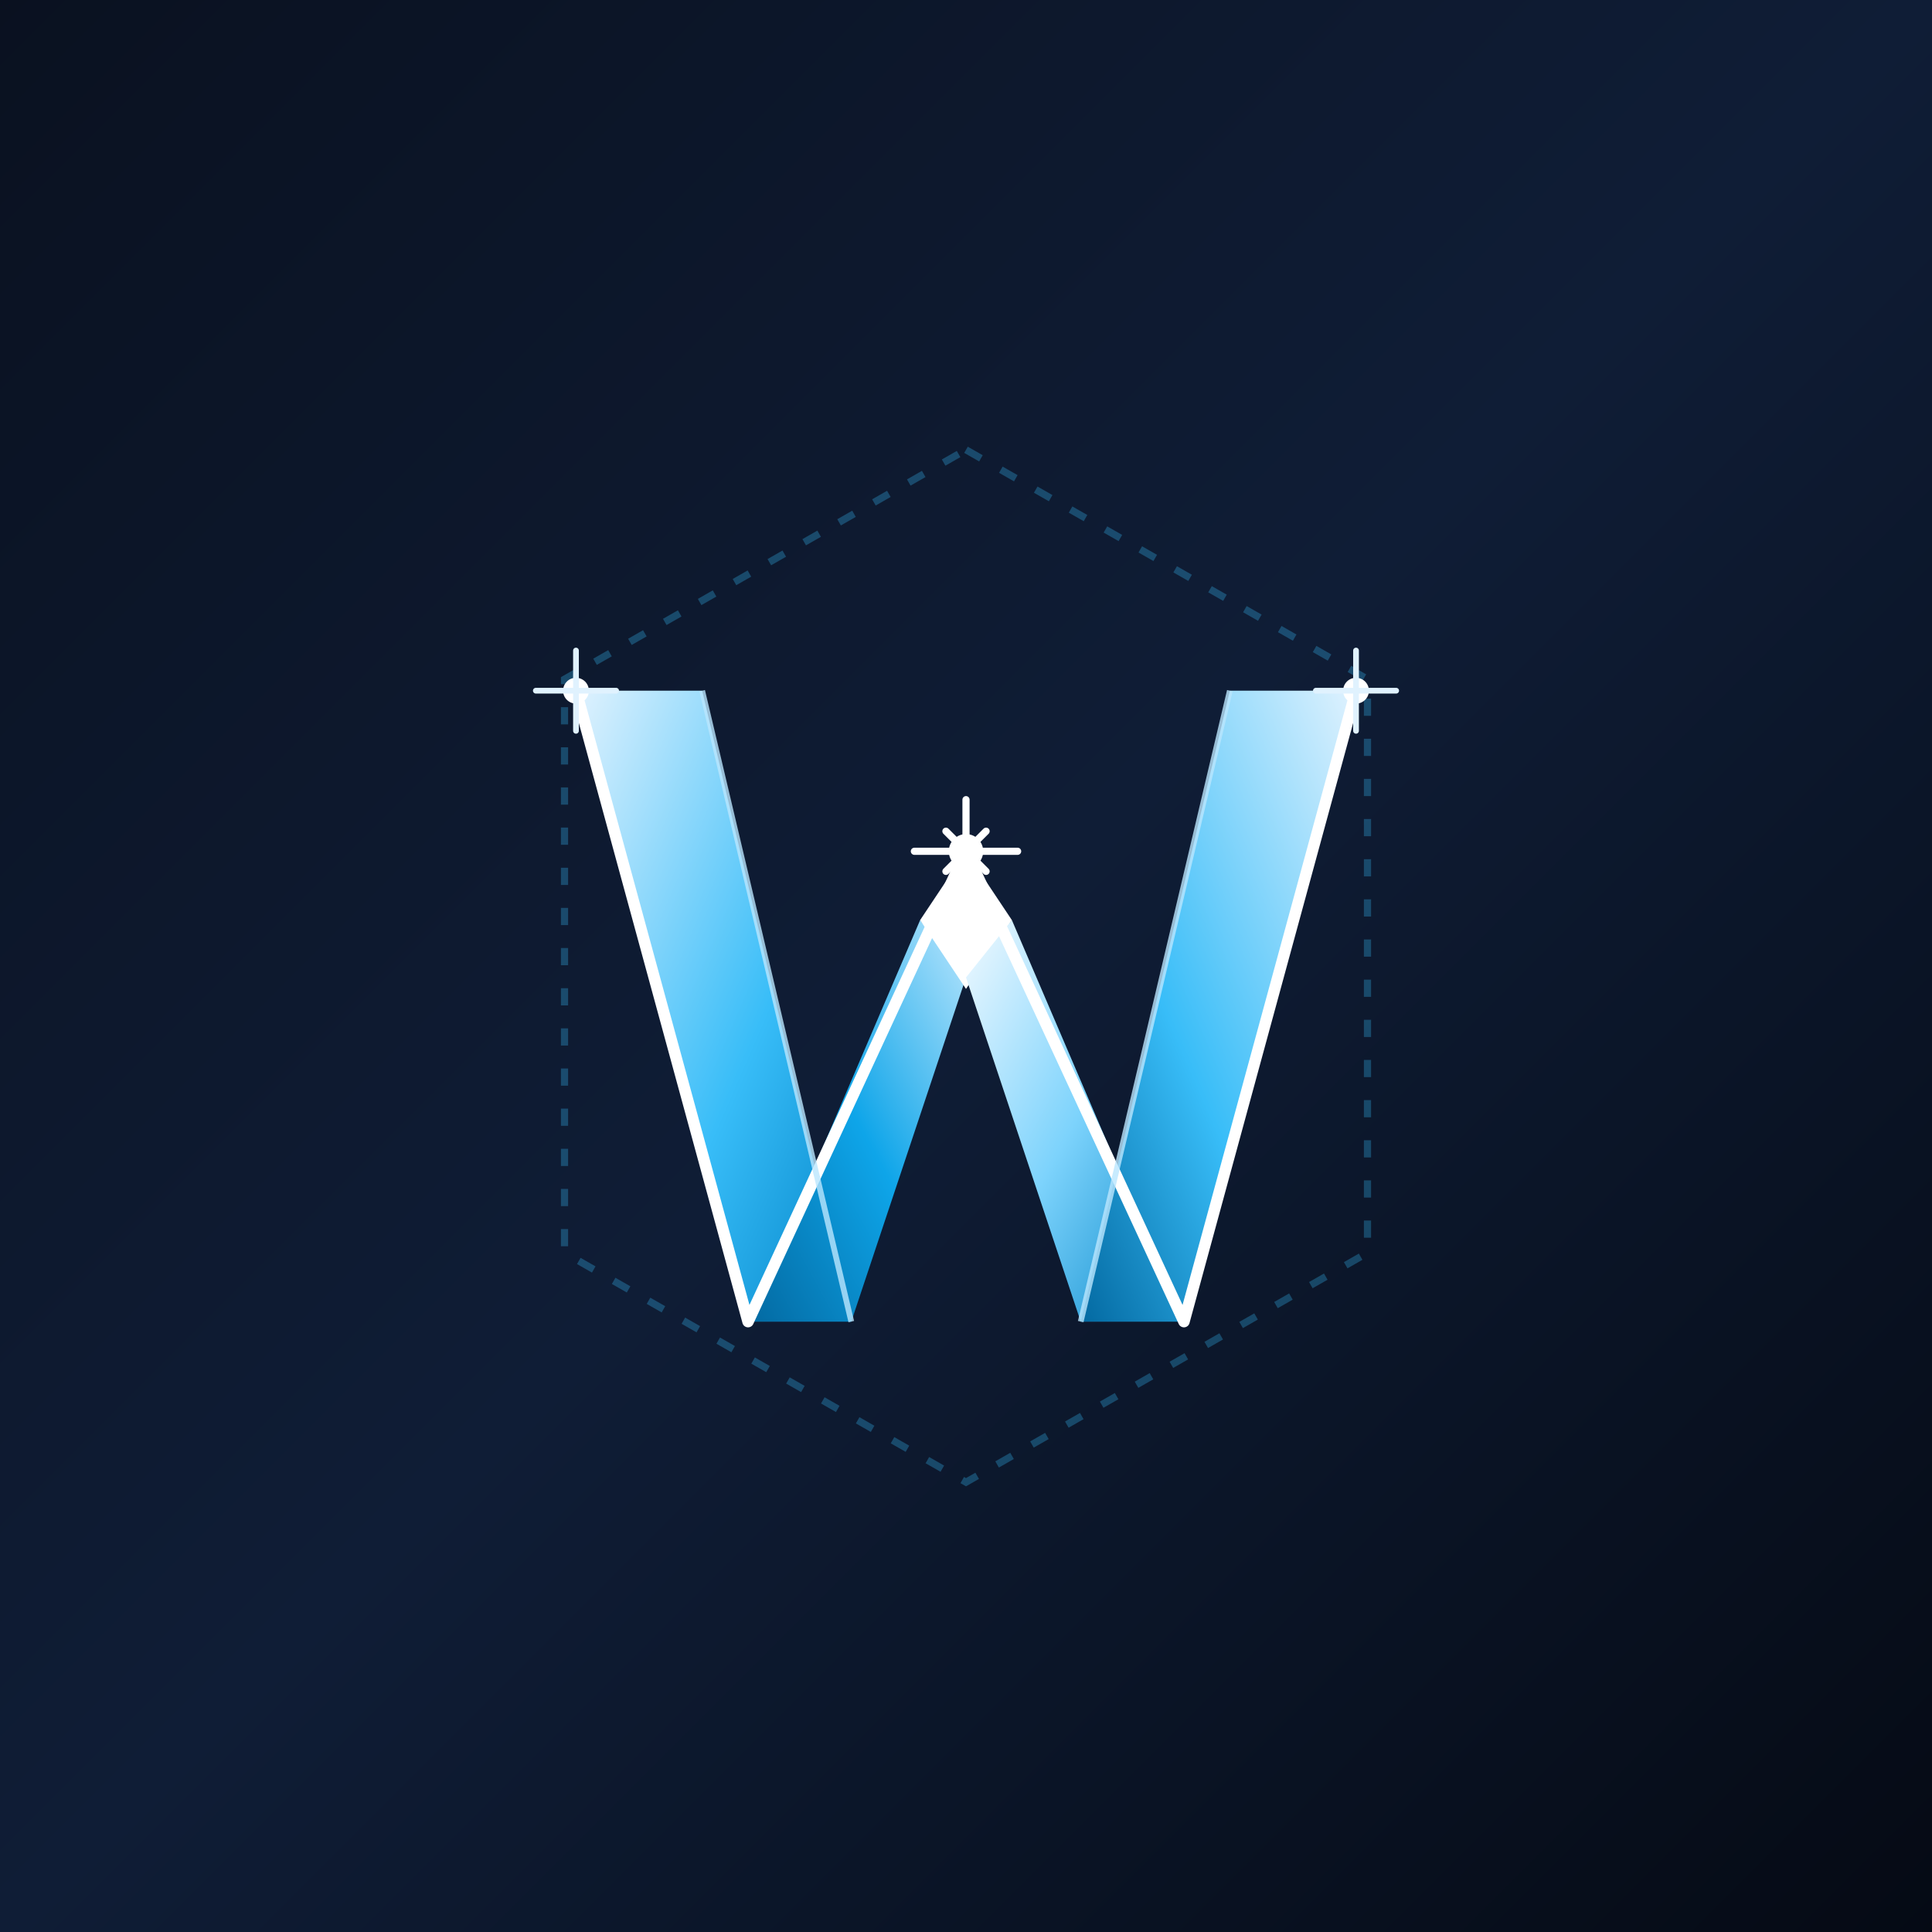
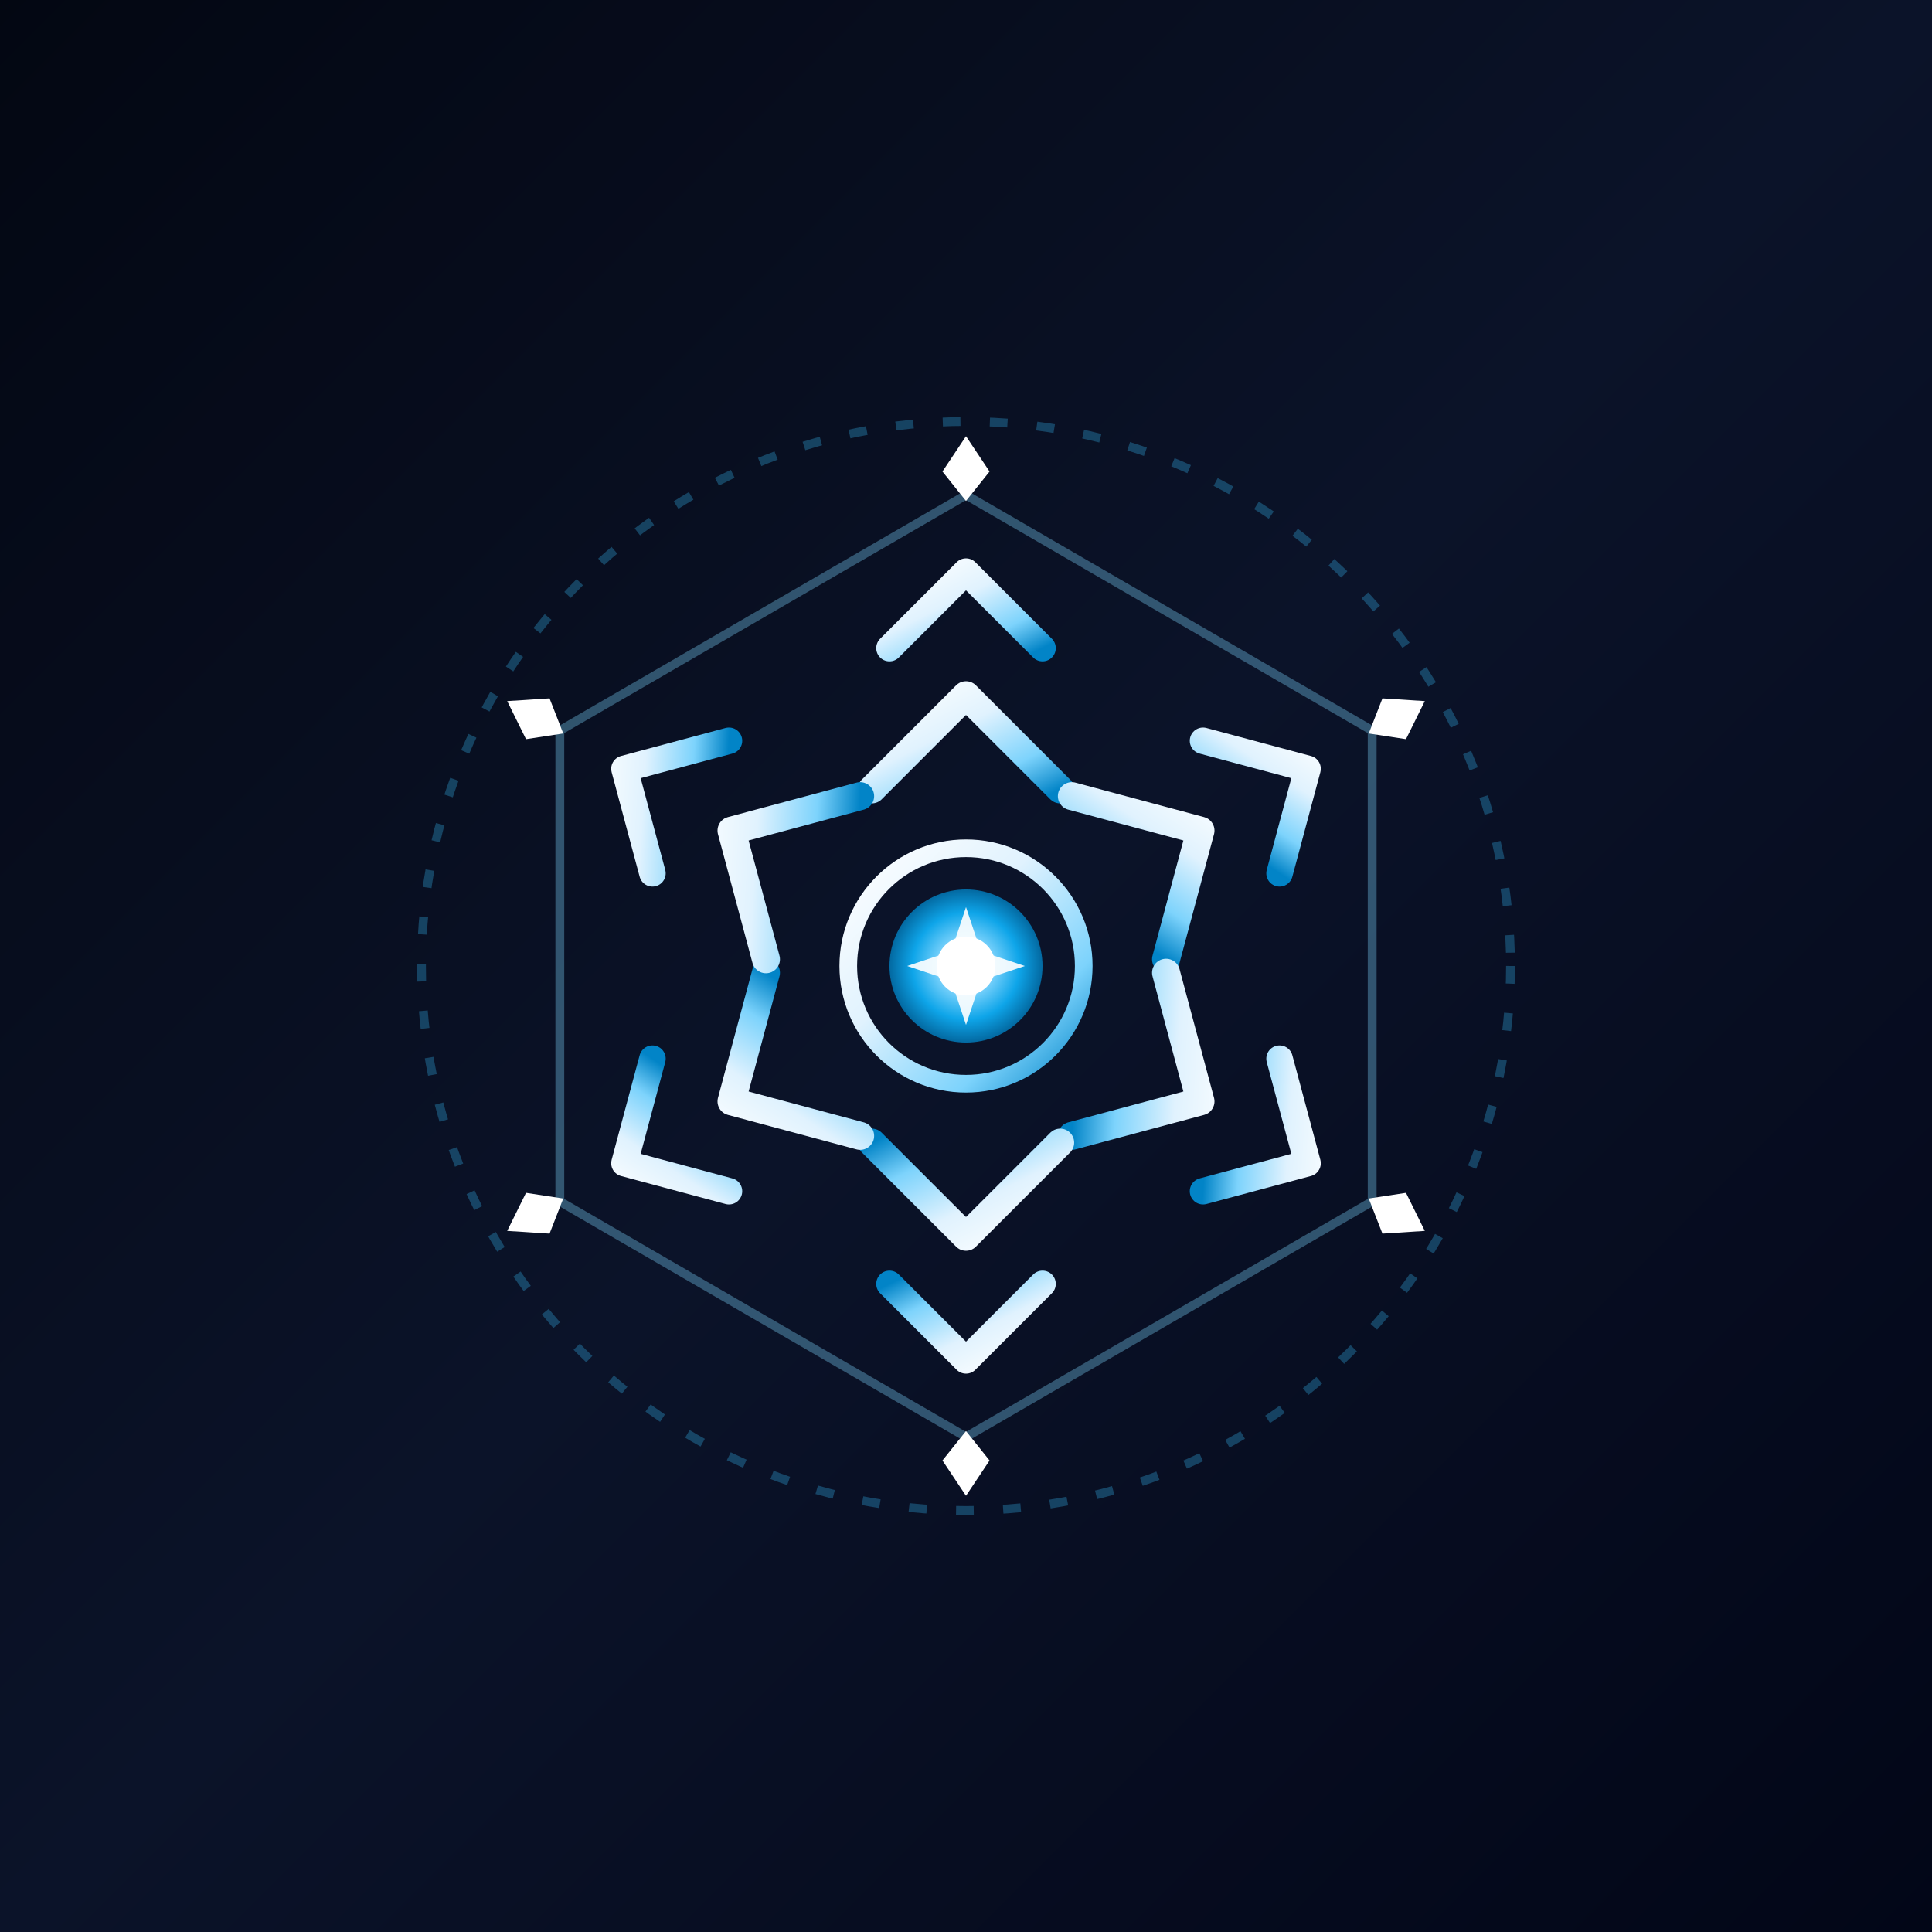
<svg xmlns="http://www.w3.org/2000/svg" viewBox="0 0 512 512" width="512" height="512">
  <defs>
-     <linearGradient id="bg-ice-maskable" x1="0%" y1="0%" x2="100%" y2="100%">
-       <stop offset="0%" stop-color="#0a1120" />
-       <stop offset="50%" stop-color="#0f1d36" />
-       <stop offset="100%" stop-color="#050a14" />
+     <linearGradient id="frosty-bg-m" x1="0%" y1="0%" x2="100%" y2="100%">
+       <stop offset="0%" stop-color="#030712" />
+       <stop offset="50%" stop-color="#0b1329" />
+       <stop offset="100%" stop-color="#020617" />
    </linearGradient>
-     <linearGradient id="facet-left-m" x1="0%" y1="0%" x2="100%" y2="100%">
-       <stop offset="0%" stop-color="#e0f2fe" />
-       <stop offset="60%" stop-color="#38bdf8" />
+     <linearGradient id="ice-crystal-m" x1="0%" y1="0%" x2="100%" y2="100%">
+       <stop offset="0%" stop-color="#ffffff" />
+       <stop offset="40%" stop-color="#e0f2fe" />
+       <stop offset="75%" stop-color="#7dd3fc" />
      <stop offset="100%" stop-color="#0284c7" />
    </linearGradient>
-     <linearGradient id="facet-center-left-m" x1="0%" y1="100%" x2="100%" y2="0%">
-       <stop offset="0%" stop-color="#0369a1" />
-       <stop offset="50%" stop-color="#0ea5e9" />
-       <stop offset="100%" stop-color="#bae6fd" />
-     </linearGradient>
-     <linearGradient id="facet-center-right-m" x1="0%" y1="0%" x2="100%" y2="100%">
-       <stop offset="0%" stop-color="#f0f9ff" />
-       <stop offset="50%" stop-color="#7dd3fc" />
-       <stop offset="100%" stop-color="#0284c7" />
-     </linearGradient>
-     <linearGradient id="facet-right-m" x1="100%" y1="0%" x2="0%" y2="100%">
-       <stop offset="0%" stop-color="#e0f2fe" />
-       <stop offset="60%" stop-color="#38bdf8" />
+     <radialGradient id="frost-core-m" cx="50%" cy="50%" r="50%">
+       <stop offset="0%" stop-color="#ffffff" />
+       <stop offset="35%" stop-color="#7dd3fc" />
+       <stop offset="70%" stop-color="#0ea5e9" />
      <stop offset="100%" stop-color="#0369a1" />
-     </linearGradient>
+     </radialGradient>
  </defs>
-   <rect width="512" height="512" fill="url(#bg-ice-maskable)" />
-   <g transform="translate(61.44, 61.44) scale(0.76)">
-     <polygon points="256,76 396,156 396,356 256,436 116,356 116,156" fill="none" stroke="#38bdf8" stroke-width="2.5" stroke-opacity="0.3" stroke-dasharray="6 8" />
-     <polygon points="120,160 164,160 216,380 180,380" fill="url(#facet-left-m)" />
-     <polygon points="180,380 216,380 256,260 240,240" fill="url(#facet-center-left-m)" />
-     <polygon points="240,240 256,216 272,240 256,264" fill="#ffffff" />
-     <polygon points="272,240 256,260 296,380 332,380" fill="url(#facet-center-right-m)" />
-     <polygon points="332,380 296,380 348,160 392,160" fill="url(#facet-right-m)" />
-     <polyline points="120,160 180,380 256,216 332,380 392,160" fill="none" stroke="#ffffff" stroke-width="4" stroke-linecap="round" stroke-linejoin="round" />
-     <line x1="164" y1="160" x2="216" y2="380" stroke="#bae6fd" stroke-width="2" stroke-opacity="0.8" />
-     <line x1="348" y1="160" x2="296" y2="380" stroke="#bae6fd" stroke-width="2" stroke-opacity="0.8" />
-     <g transform="translate(120, 160)">
-       <circle cx="0" cy="0" r="4.5" fill="#ffffff" />
-       <path d="M 0 -14 L 0 14 M -14 0 L 14 0" stroke="#e0f2fe" stroke-width="2" stroke-linecap="round" />
+   <rect width="512" height="512" fill="url(#frosty-bg-m)" />
+   <g transform="translate(56.32, 56.32) scale(0.78)">
+     <circle cx="256" cy="256" r="185" fill="none" stroke="#38bdf8" stroke-width="3" stroke-opacity="0.3" stroke-dasharray="6 10" />
+     <polygon points="256,96 394,176 394,336 256,416 118,336 118,176" fill="none" stroke="#7dd3fc" stroke-width="3" stroke-opacity="0.35" />
+     <g transform="rotate(0 256 256)">
+       <line x1="256" y1="256" x2="256" y2="92" stroke="url(#ice-crystal-m)" stroke-width="12" stroke-linecap="round" />
+       <path d="M 230 148 L 256 122 L 282 148" fill="none" stroke="url(#ice-crystal-m)" stroke-width="9" stroke-linecap="round" stroke-linejoin="round" />
+       <path d="M 224 196 L 256 164 L 288 196" fill="none" stroke="url(#ice-crystal-m)" stroke-width="9.5" stroke-linecap="round" stroke-linejoin="round" />
+       <polygon points="256,76 264,88 256,98 248,88" fill="#ffffff" />
    </g>
-     <g transform="translate(256, 216)">
-       <circle cx="0" cy="0" r="6" fill="#ffffff" />
-       <path d="M 0 -18 L 0 18 M -18 0 L 18 0 M -7 -7 L 7 7 M -7 7 L 7 -7" stroke="#ffffff" stroke-width="2.5" stroke-linecap="round" />
+     <g transform="rotate(60 256 256)">
+       <line x1="256" y1="256" x2="256" y2="92" stroke="url(#ice-crystal-m)" stroke-width="12" stroke-linecap="round" />
+       <path d="M 230 148 L 256 122 L 282 148" fill="none" stroke="url(#ice-crystal-m)" stroke-width="9" stroke-linecap="round" stroke-linejoin="round" />
+       <path d="M 224 196 L 256 164 L 288 196" fill="none" stroke="url(#ice-crystal-m)" stroke-width="9.5" stroke-linecap="round" stroke-linejoin="round" />
+       <polygon points="256,76 264,88 256,98 248,88" fill="#ffffff" />
    </g>
-     <g transform="translate(392, 160)">
-       <circle cx="0" cy="0" r="4.5" fill="#ffffff" />
-       <path d="M 0 -14 L 0 14 M -14 0 L 14 0" stroke="#e0f2fe" stroke-width="2" stroke-linecap="round" />
+     <g transform="rotate(120 256 256)">
+       <line x1="256" y1="256" x2="256" y2="92" stroke="url(#ice-crystal-m)" stroke-width="12" stroke-linecap="round" />
+       <path d="M 230 148 L 256 122 L 282 148" fill="none" stroke="url(#ice-crystal-m)" stroke-width="9" stroke-linecap="round" stroke-linejoin="round" />
+       <path d="M 224 196 L 256 164 L 288 196" fill="none" stroke="url(#ice-crystal-m)" stroke-width="9.5" stroke-linecap="round" stroke-linejoin="round" />
+       <polygon points="256,76 264,88 256,98 248,88" fill="#ffffff" />
    </g>
+     <g transform="rotate(180 256 256)">
+       <line x1="256" y1="256" x2="256" y2="92" stroke="url(#ice-crystal-m)" stroke-width="12" stroke-linecap="round" />
+       <path d="M 230 148 L 256 122 L 282 148" fill="none" stroke="url(#ice-crystal-m)" stroke-width="9" stroke-linecap="round" stroke-linejoin="round" />
+       <path d="M 224 196 L 256 164 L 288 196" fill="none" stroke="url(#ice-crystal-m)" stroke-width="9.5" stroke-linecap="round" stroke-linejoin="round" />
+       <polygon points="256,76 264,88 256,98 248,88" fill="#ffffff" />
+     </g>
+     <g transform="rotate(240 256 256)">
+       <line x1="256" y1="256" x2="256" y2="92" stroke="url(#ice-crystal-m)" stroke-width="12" stroke-linecap="round" />
+       <path d="M 230 148 L 256 122 L 282 148" fill="none" stroke="url(#ice-crystal-m)" stroke-width="9" stroke-linecap="round" stroke-linejoin="round" />
+       <path d="M 224 196 L 256 164 L 288 196" fill="none" stroke="url(#ice-crystal-m)" stroke-width="9.5" stroke-linecap="round" stroke-linejoin="round" />
+       <polygon points="256,76 264,88 256,98 248,88" fill="#ffffff" />
+     </g>
+     <g transform="rotate(300 256 256)">
+       <line x1="256" y1="256" x2="256" y2="92" stroke="url(#ice-crystal-m)" stroke-width="12" stroke-linecap="round" />
+       <path d="M 230 148 L 256 122 L 282 148" fill="none" stroke="url(#ice-crystal-m)" stroke-width="9" stroke-linecap="round" stroke-linejoin="round" />
+       <path d="M 224 196 L 256 164 L 288 196" fill="none" stroke="url(#ice-crystal-m)" stroke-width="9.5" stroke-linecap="round" stroke-linejoin="round" />
+       <polygon points="256,76 264,88 256,98 248,88" fill="#ffffff" />
+     </g>
+     <circle cx="256" cy="256" r="40" fill="#0b1329" stroke="url(#ice-crystal-m)" stroke-width="6" />
+     <circle cx="256" cy="256" r="26" fill="url(#frost-core-m)" />
+     <circle cx="256" cy="256" r="10" fill="#ffffff" />
+     <polygon points="256,236 261,251 276,256 261,261 256,276 251,261 236,256 251,251" fill="#ffffff" opacity="0.9" />
  </g>
</svg>
